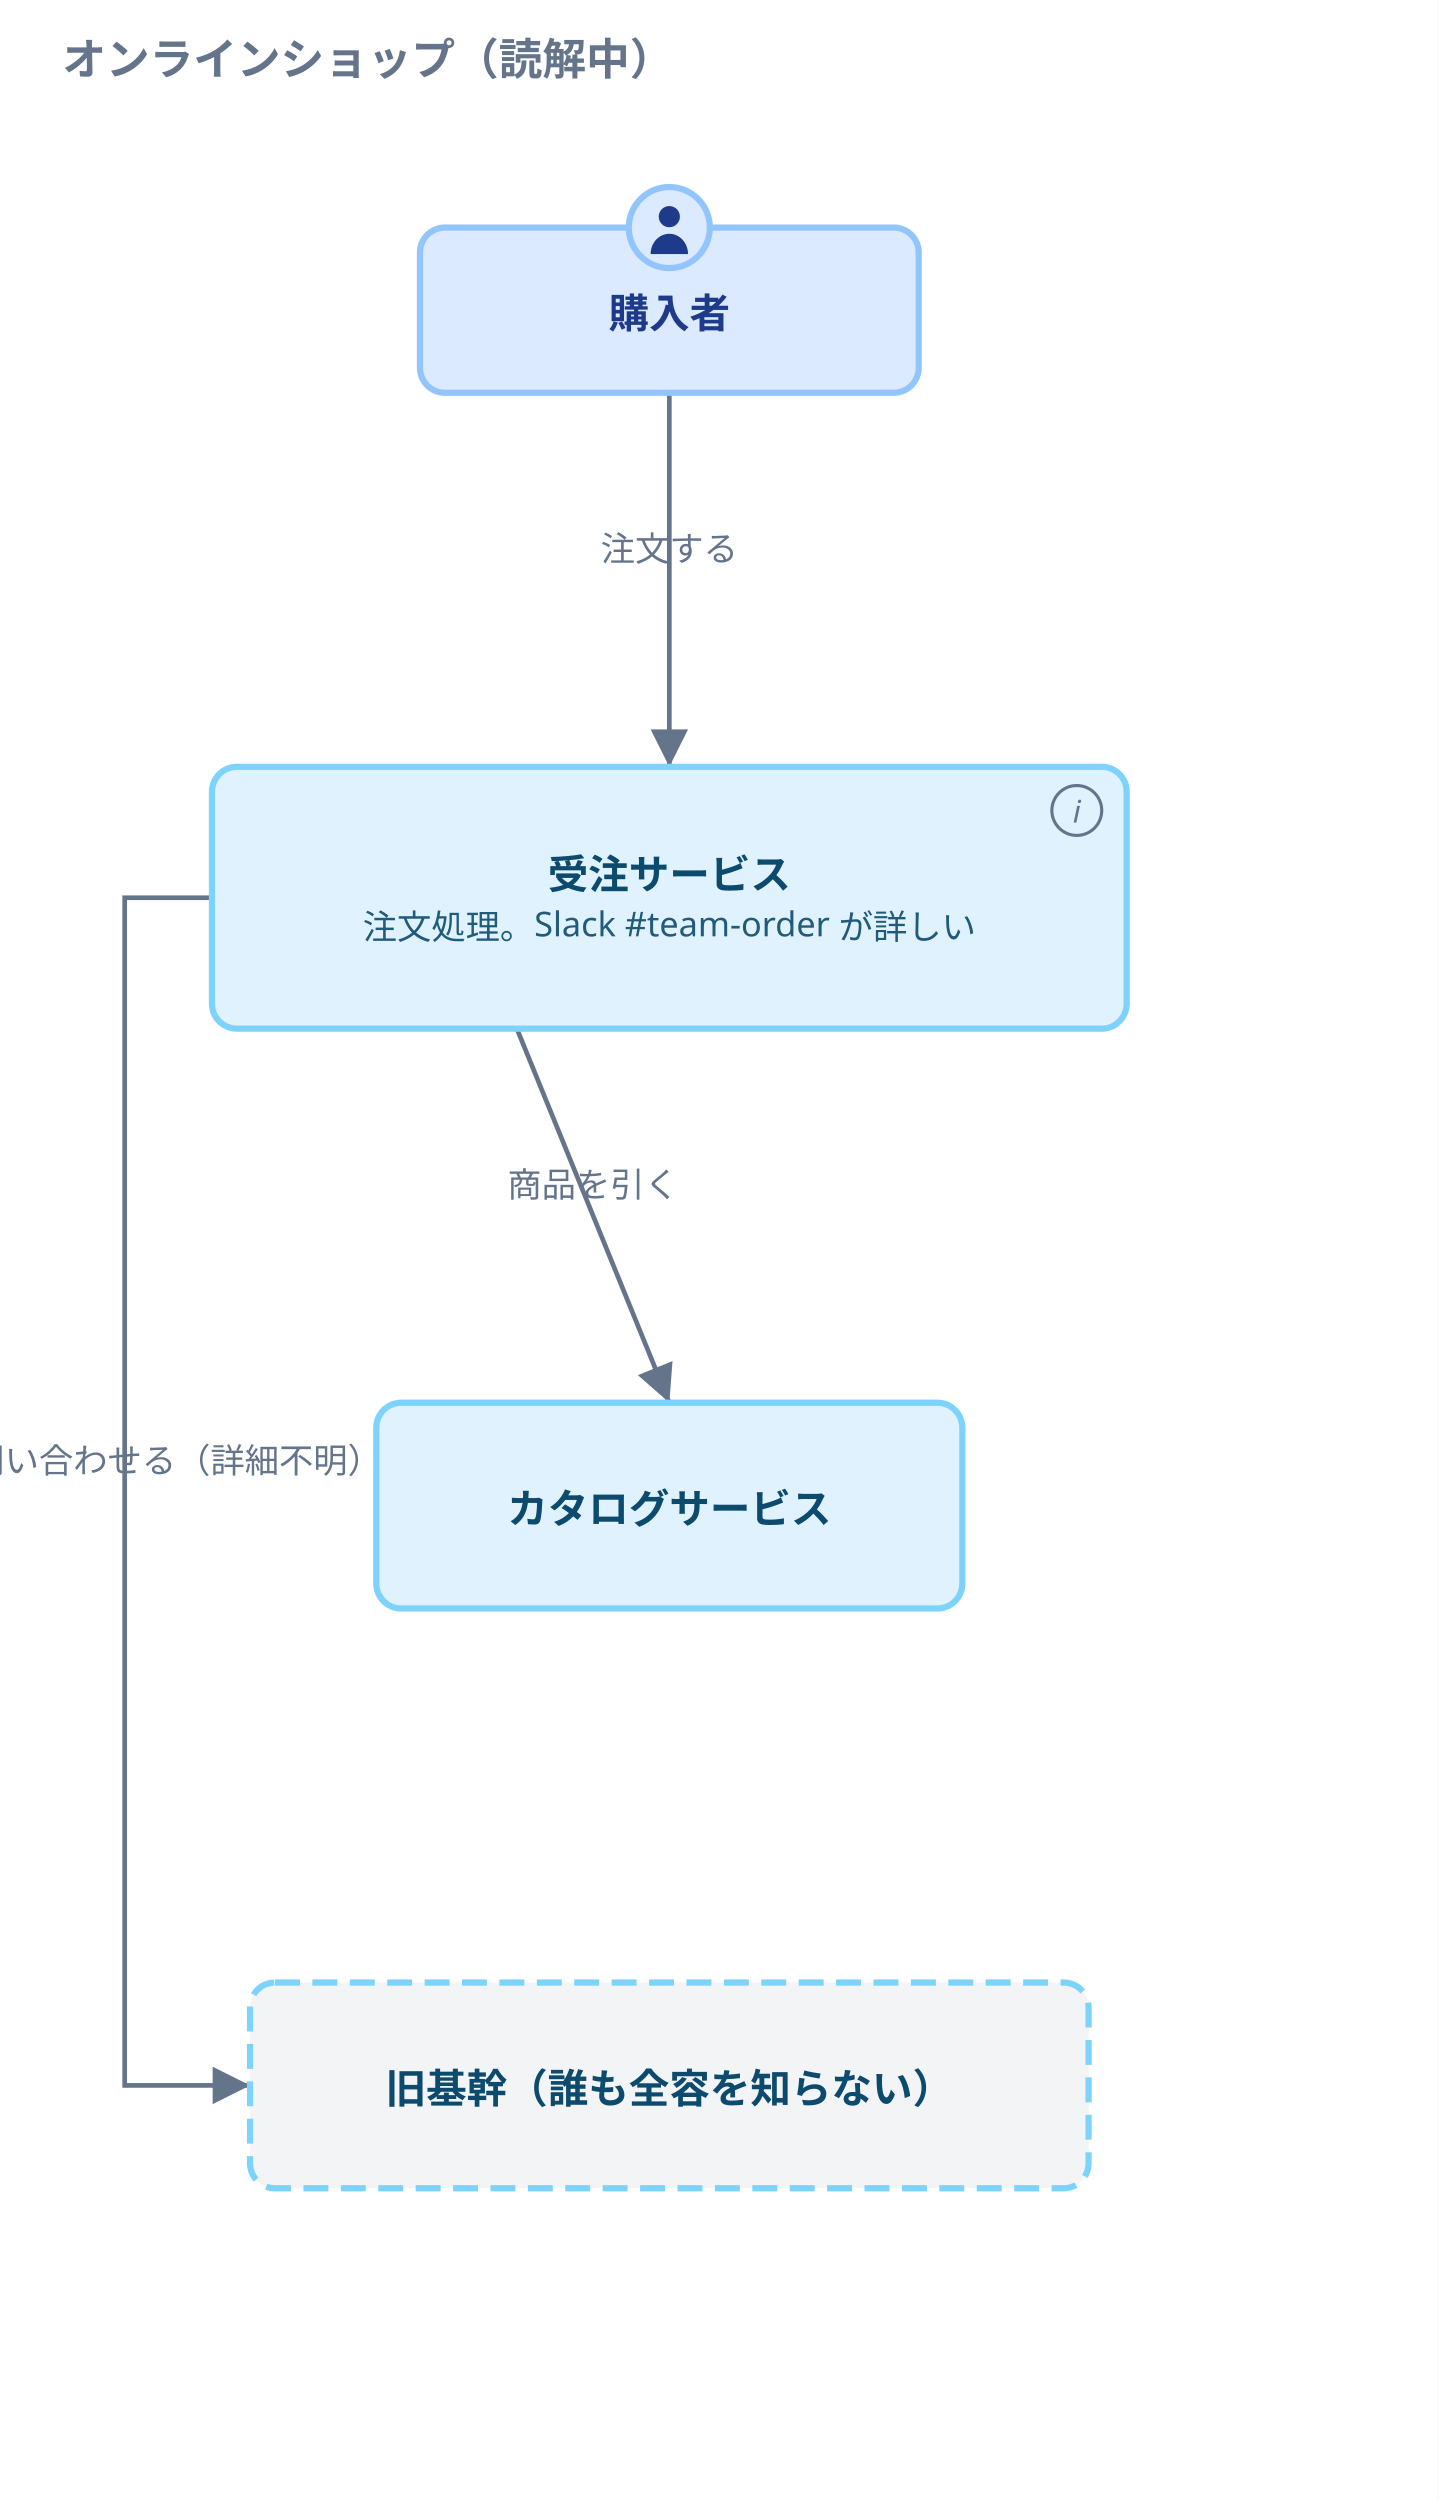
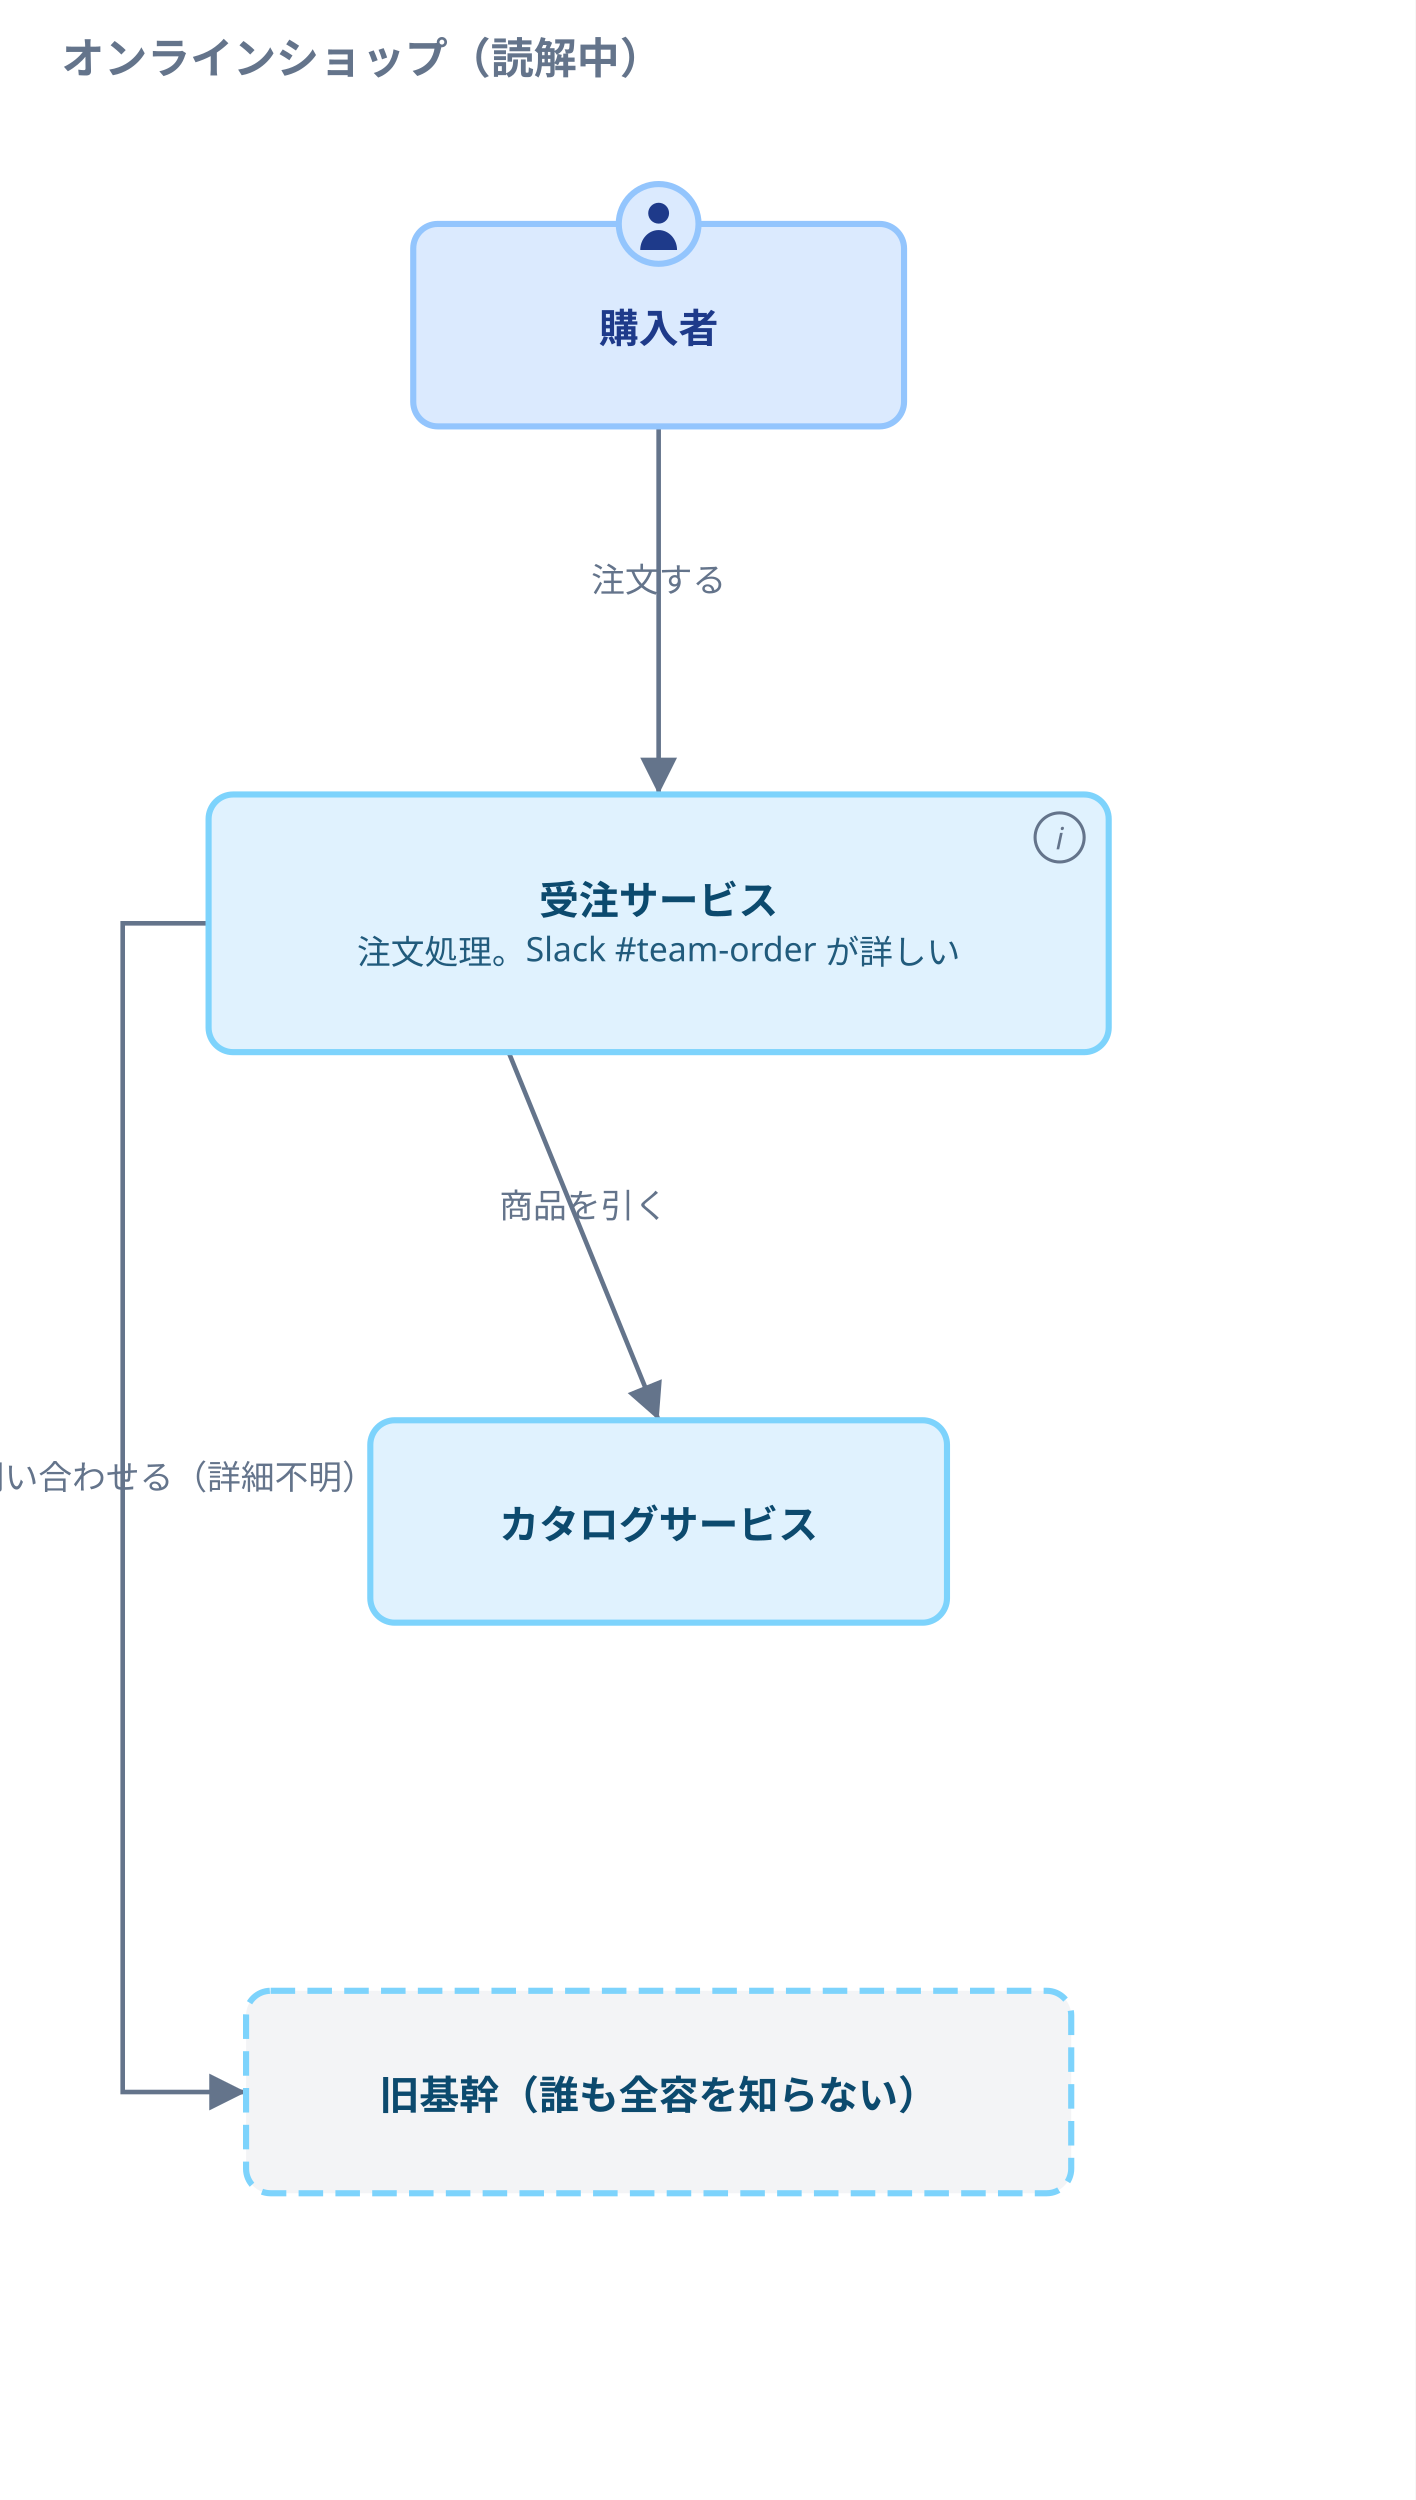
- <svg xmlns="http://www.w3.org/2000/svg" viewBox="0 0 461.435 802" width="461.435" height="802">
+ <svg xmlns="http://www.w3.org/2000/svg" viewBox="0 0 461.435 815" width="461.435" height="815">
  <defs>
    <marker id="arrow-default" viewBox="0 0 10 10" refX="10" refY="5" markerWidth="8" markerHeight="8" orient="auto-start-reverse">
      <path d="M 0 0 L 10 5 L 0 10 z" fill="#64748B" />
    </marker>
  </defs>
-   <rect width="461.435" height="802" fill="#FFFFFF" rx="0" />
+   <rect width="461.435" height="815" fill="#FFFFFF" rx="0" />
  <text x="20" y="24" fill="#64748B" font-size="14px" font-family="sans-serif" font-weight="bold">オンラインショップ（読解中）</text>
  <g class="edges">
    <g data-edge-from="Customer" data-edge-to="OrderService" data-edge-kind="sync" data-edge-canonical-id="Customer-&gt;OrderService" data-edge-label="注文する" class="krs-edge krs-edge--interactive">
-       <line x1="214.718" y1="126" x2="214.718" y2="246" stroke="transparent" stroke-width="14" stroke-linecap="butt" class="krs-edge__hitline" />
-       <line x1="214.718" y1="126" x2="214.718" y2="246" stroke="#64748B" stroke-width="1.5" marker-end="url(#arrow-default)" />
-       <text x="214.718" y="180" text-anchor="middle" fill="#64748B" font-size="11px" font-family="sans-serif">注文する</text>
+       <line x1="214.718" y1="139" x2="214.718" y2="259" stroke="transparent" stroke-width="14" stroke-linecap="butt" class="krs-edge__hitline" />
+       <line x1="214.718" y1="139" x2="214.718" y2="259" stroke="#64748B" stroke-width="1.5" marker-end="url(#arrow-default)" />
+       <text x="214.718" y="193" text-anchor="middle" fill="#64748B" font-size="11px" font-family="sans-serif">注文する</text>
    </g>
    <g data-edge-from="OrderService" data-edge-to="CatalogService" data-edge-kind="sync" data-edge-canonical-id="OrderService-&gt;CatalogService" data-edge-label="商品を引く" class="krs-edge krs-edge--interactive">
-       <line x1="165.812" y1="330" x2="214.718" y2="450" stroke="transparent" stroke-width="14" stroke-linecap="butt" class="krs-edge__hitline" />
-       <line x1="165.812" y1="330" x2="214.718" y2="450" stroke="#64748B" stroke-width="1.5" marker-end="url(#arrow-default)" />
-       <text x="190.265" y="384" text-anchor="middle" fill="#64748B" font-size="11px" font-family="sans-serif">商品を引く</text>
+       <line x1="165.812" y1="343" x2="214.718" y2="463" stroke="transparent" stroke-width="14" stroke-linecap="butt" class="krs-edge__hitline" />
+       <line x1="165.812" y1="343" x2="214.718" y2="463" stroke="#64748B" stroke-width="1.5" marker-end="url(#arrow-default)" />
+       <text x="190.265" y="397" text-anchor="middle" fill="#64748B" font-size="11px" font-family="sans-serif">商品を引く</text>
    </g>
    <g data-edge-from="OrderService" data-edge-to="Legacy" data-edge-kind="sync" data-edge-canonical-id="OrderService-&gt;Legacy" data-edge-label="在庫を問い合わせる（詳細不明）" class="krs-edge krs-edge--interactive">
-       <polyline points="68,288 40,288 40,669 80.218,669" fill="none" stroke="transparent" stroke-width="14" stroke-linecap="butt" class="krs-edge__hitline" />
-       <polyline points="68,288 40,288 40,669 80.218,669" fill="none" stroke="#64748B" stroke-width="1.5" marker-end="url(#arrow-default)" />
-       <text x="40" y="472.5" text-anchor="middle" fill="#64748B" font-size="11px" font-family="sans-serif">在庫を問い合わせる（詳細不明）</text>
+       <polyline points="68,301 40,301 40,682 80.218,682" fill="none" stroke="transparent" stroke-width="14" stroke-linecap="butt" class="krs-edge__hitline" />
+       <polyline points="68,301 40,301 40,682 80.218,682" fill="none" stroke="#64748B" stroke-width="1.5" marker-end="url(#arrow-default)" />
+       <text x="40" y="485.5" text-anchor="middle" fill="#64748B" font-size="11px" font-family="sans-serif">在庫を問い合わせる（詳細不明）</text>
    </g>
  </g>
  <g class="nodes">
    <g data-node-id="Customer" data-node-kind="user" data-has-children="false" data-has-description="false">
-       <rect x="134.718" y="73" width="160" height="53" rx="8" ry="8" fill="#DBEAFE" stroke="#93C5FD" stroke-width="2" />
+       <rect x="134.718" y="73" width="160" height="66" rx="8" ry="8" fill="#DBEAFE" stroke="#93C5FD" stroke-width="2" />
      <circle cx="214.718" cy="73" r="13" fill="#DBEAFE" stroke="#93C5FD" stroke-width="2" />
      <circle cx="214.718" cy="69.5" r="3.4" fill="#1E3A8A" />
      <path d="M208.718 81.5 a6 6.5 0 0 1 12 0 Z" fill="#1E3A8A" />
-       <text x="214.718" y="99.5" text-anchor="middle" dominant-baseline="central" fill="#1E3A8A" font-size="13px" font-weight="bold" font-family="sans-serif">購入者</text>
+       <text x="214.718" y="106" text-anchor="middle" dominant-baseline="central" fill="#1E3A8A" font-size="13px" font-weight="bold" font-family="sans-serif">購入者</text>
    </g>
    <g data-node-id="OrderService" data-node-kind="service" data-has-children="false" data-has-description="true">
-       <rect x="68" y="246" width="293.435" height="84" rx="8" ry="8" fill="#E0F2FE" stroke="#7DD3FC" stroke-width="2" />
-       <text x="214.718" y="279.5" text-anchor="middle" dominant-baseline="central" fill="#0C4A6E" font-size="13px" font-weight="bold" font-family="sans-serif">受注サービス</text>
-       <text x="214.718" y="296.5" text-anchor="middle" dominant-baseline="central" fill="#0C4A6E" font-size="11px" font-family="sans-serif" opacity="0.9">注文処理。Slack #team-order が詳しい</text>
+       <rect x="68" y="259" width="293.435" height="84" rx="8" ry="8" fill="#E0F2FE" stroke="#7DD3FC" stroke-width="2" />
+       <text x="214.718" y="292.5" text-anchor="middle" dominant-baseline="central" fill="#0C4A6E" font-size="13px" font-weight="bold" font-family="sans-serif">受注サービス</text>
+       <text x="214.718" y="309.5" text-anchor="middle" dominant-baseline="central" fill="#0C4A6E" font-size="11px" font-family="sans-serif" opacity="0.9">注文処理。Slack #team-order が詳しい</text>
      <g data-info-button="OrderService" style="cursor: pointer" pointer-events="all">
-         <circle cx="345.435" cy="260" r="8" fill="transparent" stroke="#64748B" stroke-width="1" />
-         <text x="345.435" y="260" text-anchor="middle" dominant-baseline="central" fill="#64748B" font-size="10px" font-family="sans-serif" font-style="italic">i</text>
+         <circle cx="345.435" cy="273" r="8" fill="transparent" stroke="#64748B" stroke-width="1" />
+         <text x="345.435" y="273" text-anchor="middle" dominant-baseline="central" fill="#64748B" font-size="10px" font-family="sans-serif" font-style="italic">i</text>
      </g>
    </g>
    <g data-node-id="CatalogService" data-node-kind="service" data-has-children="false" data-has-description="false">
-       <rect x="120.718" y="450" width="188" height="66" rx="8" ry="8" fill="#E0F2FE" stroke="#7DD3FC" stroke-width="2" />
-       <text x="214.718" y="483" text-anchor="middle" dominant-baseline="central" fill="#0C4A6E" font-size="13px" font-weight="bold" font-family="sans-serif">カタログサービス</text>
+       <rect x="120.718" y="463" width="188" height="66" rx="8" ry="8" fill="#E0F2FE" stroke="#7DD3FC" stroke-width="2" />
+       <text x="214.718" y="496" text-anchor="middle" dominant-baseline="central" fill="#0C4A6E" font-size="13px" font-weight="bold" font-family="sans-serif">カタログサービス</text>
    </g>
    <g data-node-id="Legacy" data-node-kind="service" data-has-children="false" data-has-description="false">
-       <rect x="80.218" y="636" width="269" height="66" rx="8" ry="8" fill="#F3F4F6" stroke="#7DD3FC" stroke-width="2" stroke-dasharray="8 4" />
-       <text x="214.718" y="669" text-anchor="middle" dominant-baseline="central" fill="#0C4A6E" font-size="13px" font-weight="bold" font-family="sans-serif">旧基幹（誰も全容を知らない）</text>
+       <rect x="80.218" y="649" width="269" height="66" rx="8" ry="8" fill="#F3F4F6" stroke="#7DD3FC" stroke-width="2" stroke-dasharray="8 4" />
+       <text x="214.718" y="682" text-anchor="middle" dominant-baseline="central" fill="#0C4A6E" font-size="13px" font-weight="bold" font-family="sans-serif">旧基幹（誰も全容を知らない）</text>
    </g>
  </g>
</svg>
